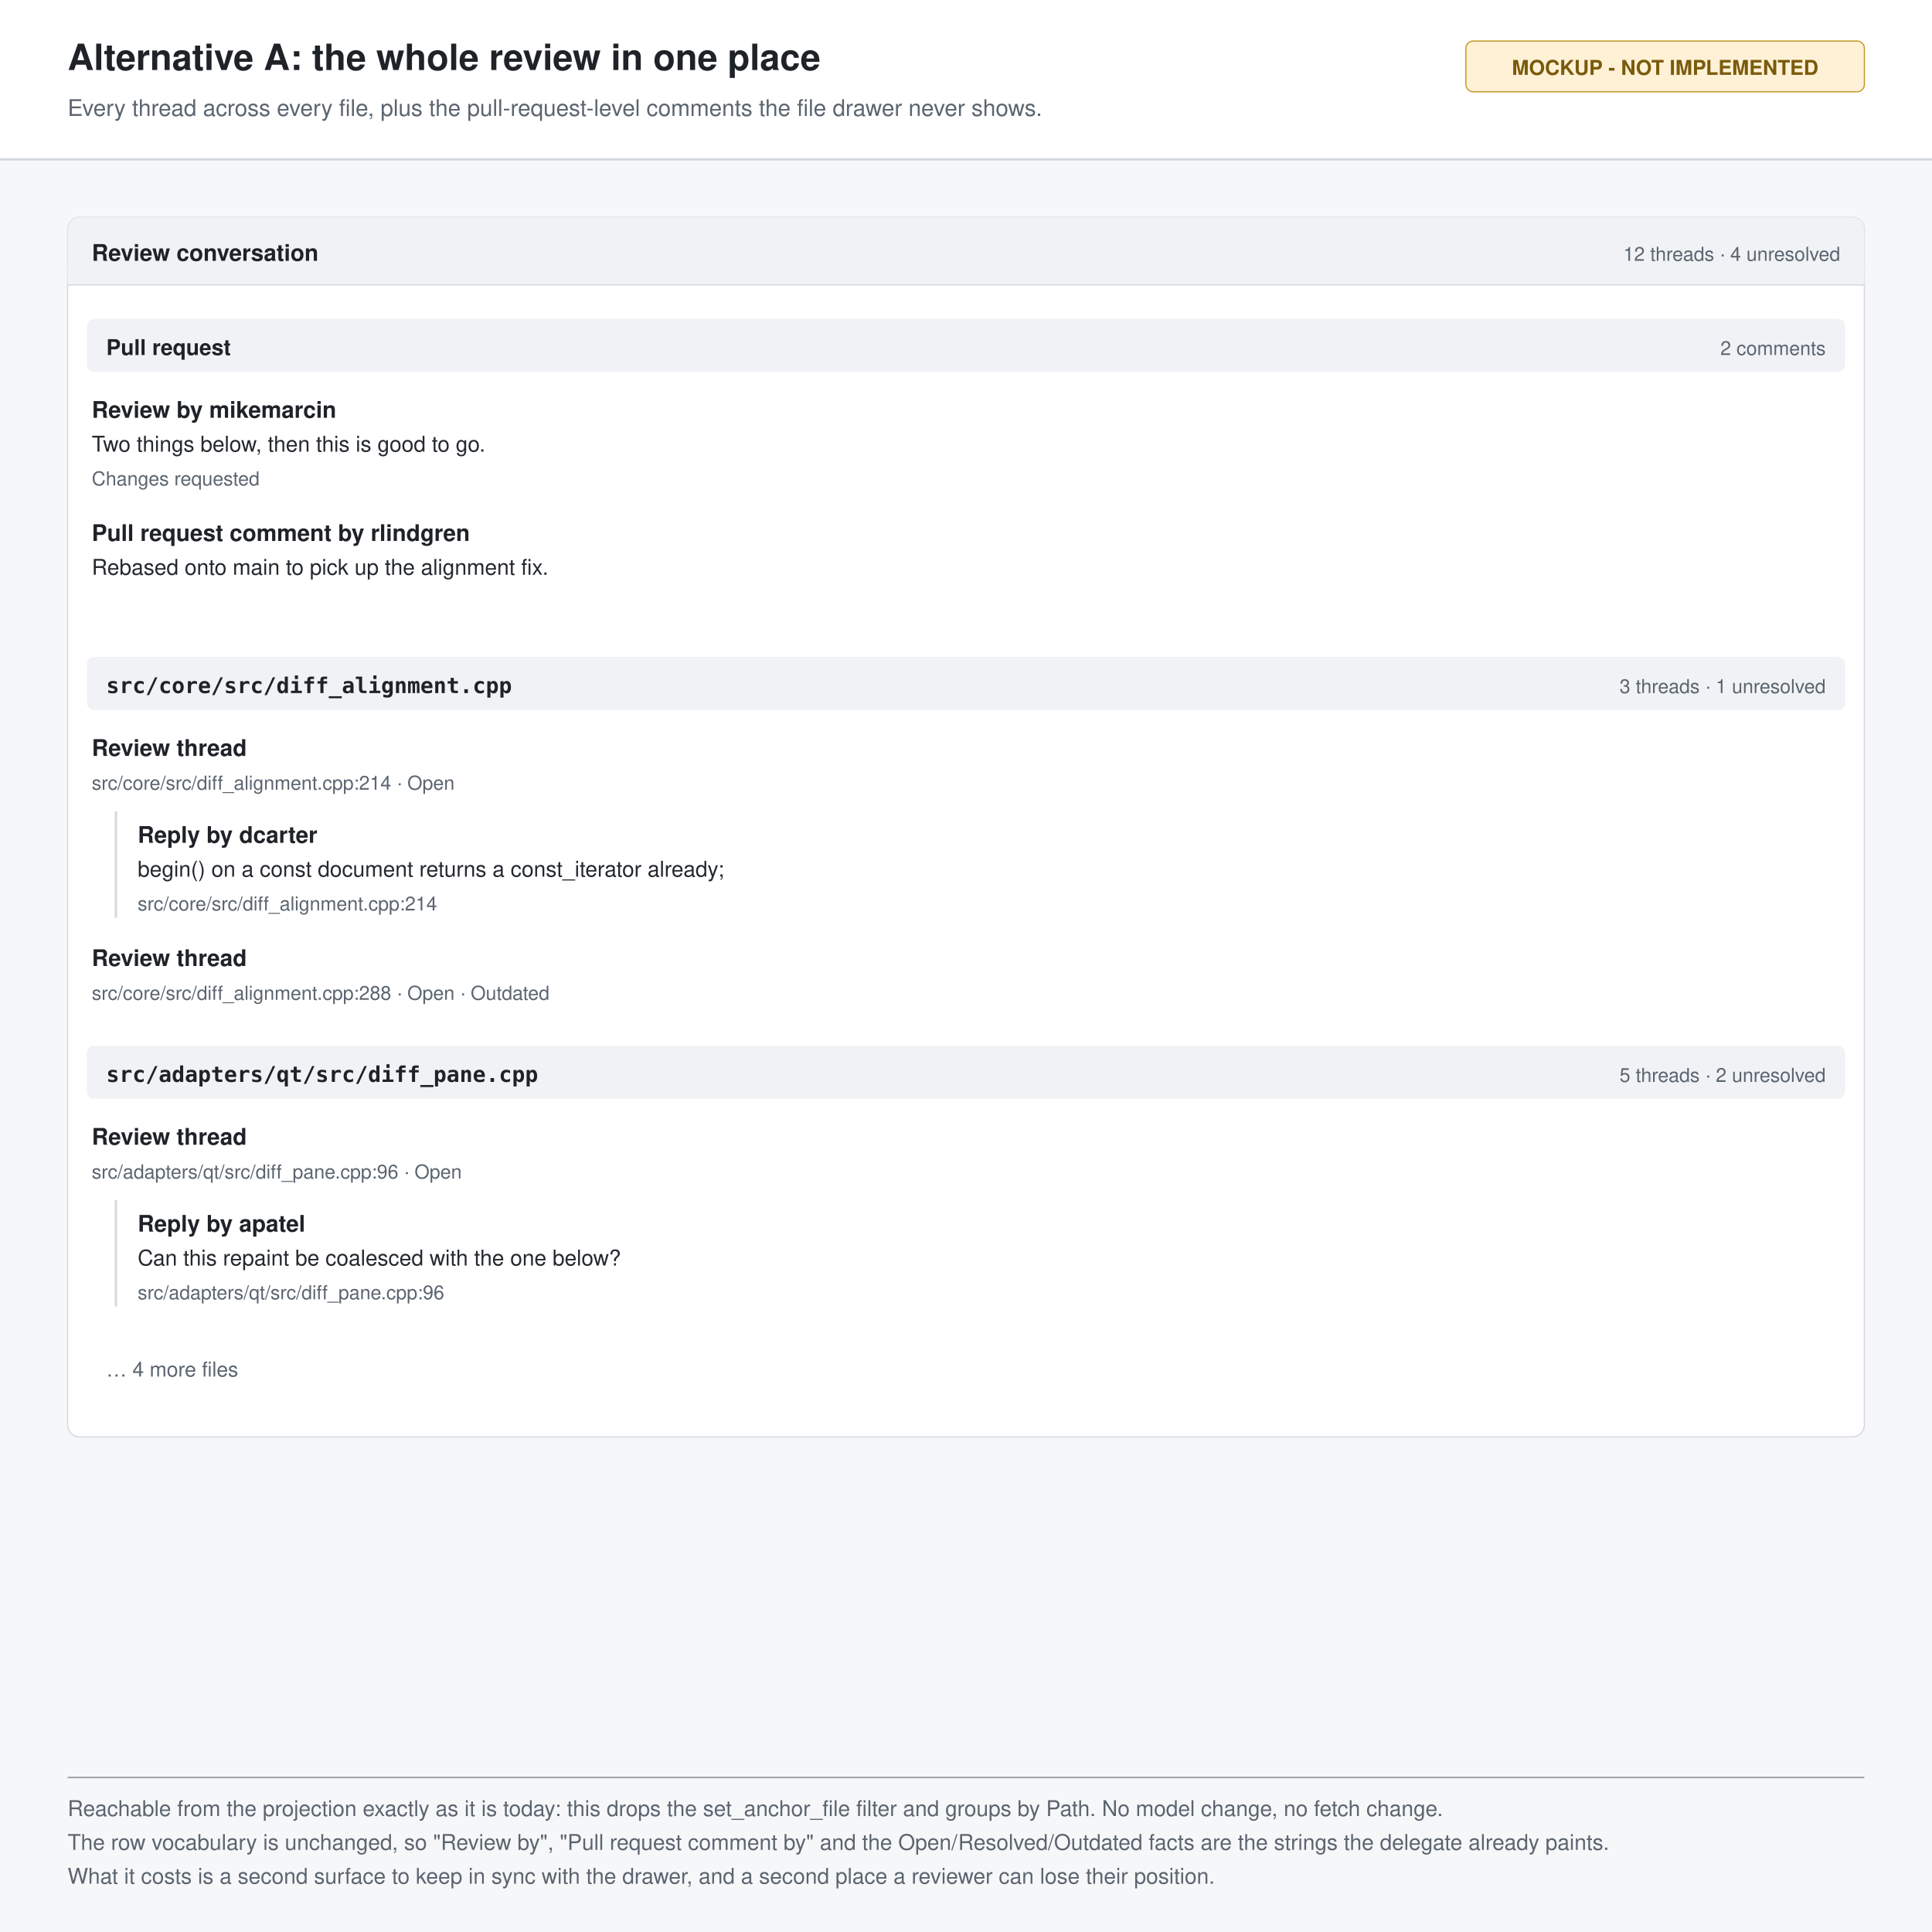
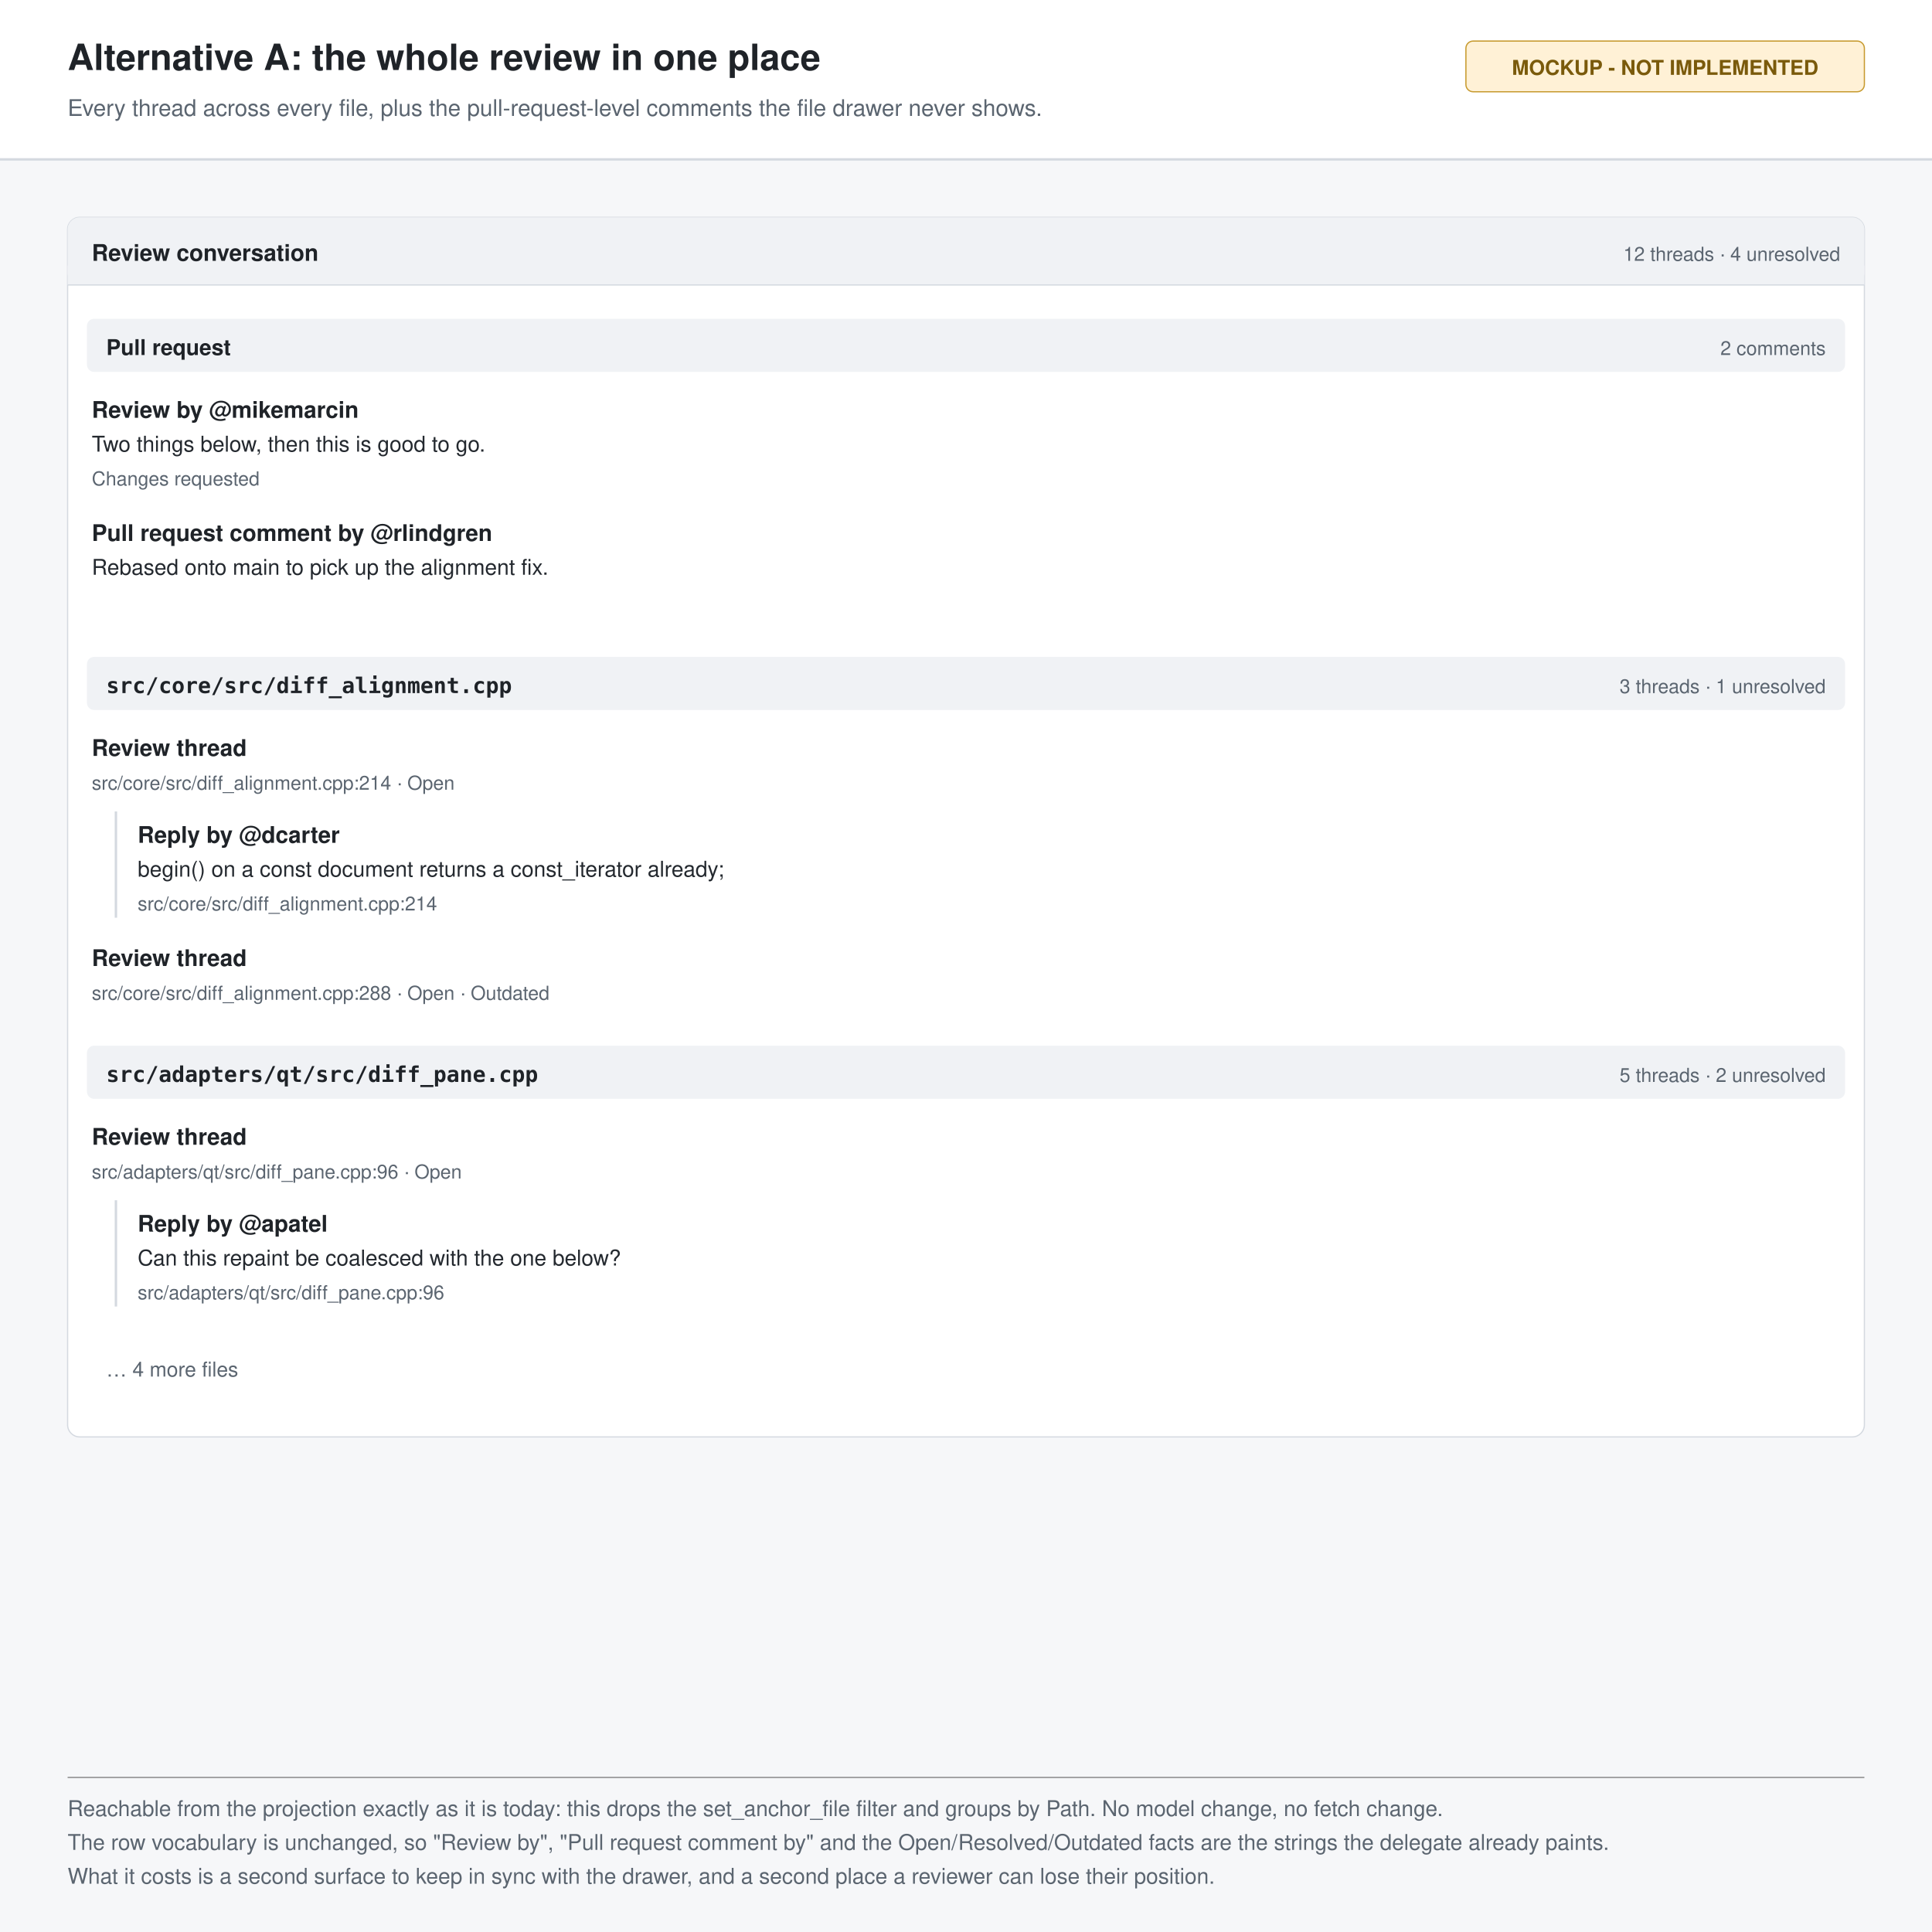
<svg xmlns="http://www.w3.org/2000/svg" width="1600" height="1600" viewBox="0 0 1600 1600">
  <rect width="1600" height="1600" fill="#F6F7F9" />
  <rect x="0" y="0" width="1600" height="132" fill="#FFFFFF" />
  <line x1="0" y1="132" x2="1600" y2="132" stroke="#D4D9E0" stroke-width="2" />
  <text x="56" y="58" font-family="-apple-system, 'Helvetica Neue', Helvetica, Arial, sans-serif" font-size="30" font-weight="600" fill="#1F2328">Alternative A: the whole review in one place</text>
  <text x="56" y="96" font-family="-apple-system, 'Helvetica Neue', Helvetica, Arial, sans-serif" font-size="19" font-weight="400" fill="#5B6570">Every thread across every file, plus the pull-request-level comments the file drawer never shows.</text>
  <rect x="1214" y="34" width="330" height="42" fill="#FFF1D6" rx="6" stroke="#C79A2E" stroke-width="1" />
  <text x="1379" y="62" font-family="-apple-system, 'Helvetica Neue', Helvetica, Arial, sans-serif" font-size="17" font-weight="600" fill="#7A5A0B" text-anchor="middle">MOCKUP - NOT IMPLEMENTED</text>
  <line x1="56" y1="1472" x2="1544" y2="1472" stroke="#8C8C8C" stroke-width="1" />
  <text x="56" y="1504" font-family="-apple-system, 'Helvetica Neue', Helvetica, Arial, sans-serif" font-size="18" font-weight="400" fill="#5B6570">Reachable from the projection exactly as it is today: this drops the set_anchor_file filter and groups by Path. No model change, no fetch change.</text>
  <text x="56" y="1532" font-family="-apple-system, 'Helvetica Neue', Helvetica, Arial, sans-serif" font-size="18" font-weight="400" fill="#5B6570">The row vocabulary is unchanged, so "Review by", "Pull request comment by" and the Open/Resolved/Outdated facts are the strings the delegate already paints.</text>
  <text x="56" y="1560" font-family="-apple-system, 'Helvetica Neue', Helvetica, Arial, sans-serif" font-size="18" font-weight="400" fill="#5B6570">What it costs is a second surface to keep in sync with the drawer, and a second place a reviewer can lose their position.</text>
  <rect x="56" y="180" width="1488" height="1010" fill="#FFFFFF" rx="10" stroke="#D4D9E0" stroke-width="1" />
  <rect x="56" y="180" width="1488" height="56" fill="#F0F2F5" rx="10" />
  <rect x="56" y="220" width="1488" height="16" fill="#F0F2F5" />
  <line x1="56" y1="236" x2="1544" y2="236" stroke="#D4D9E0" stroke-width="1" />
  <text x="76" y="216" font-family="-apple-system, 'Helvetica Neue', Helvetica, Arial, sans-serif" font-size="19" font-weight="600" fill="#1F2328">Review conversation</text>
  <text x="1524" y="216" font-family="-apple-system, 'Helvetica Neue', Helvetica, Arial, sans-serif" font-size="16" font-weight="400" fill="#5B6570" text-anchor="end">12 threads · 4 unresolved</text>
  <rect x="72" y="264" width="1456" height="44" fill="#F0F2F5" rx="6" />
  <text x="88" y="294" font-family="-apple-system, 'Helvetica Neue', Helvetica, Arial, sans-serif" font-size="18" font-weight="600" fill="#1F2328">Pull request</text>
  <text x="1512" y="294" font-family="-apple-system, 'Helvetica Neue', Helvetica, Arial, sans-serif" font-size="16" font-weight="400" fill="#5B6570" text-anchor="end">2 comments</text>
-   <text x="76" y="346" font-family="-apple-system, 'Helvetica Neue', Helvetica, Arial, sans-serif" font-size="19" font-weight="600" fill="#1F2328">Review by mikemarcin</text>
+   <text x="76" y="346" font-family="-apple-system, 'Helvetica Neue', Helvetica, Arial, sans-serif" font-size="19" font-weight="600" fill="#1F2328">Review by @mikemarcin</text>
  <text x="76" y="374" font-family="-apple-system, 'Helvetica Neue', Helvetica, Arial, sans-serif" font-size="18" font-weight="400" fill="#24292F">Two things below, then this is good to go.</text>
  <text x="76" y="402" font-family="-apple-system, 'Helvetica Neue', Helvetica, Arial, sans-serif" font-size="16" font-weight="400" fill="#5B6570">Changes requested</text>
-   <text x="76" y="448" font-family="-apple-system, 'Helvetica Neue', Helvetica, Arial, sans-serif" font-size="19" font-weight="600" fill="#1F2328">Pull request comment by rlindgren</text>
+   <text x="76" y="448" font-family="-apple-system, 'Helvetica Neue', Helvetica, Arial, sans-serif" font-size="19" font-weight="600" fill="#1F2328">Pull request comment by @rlindgren</text>
  <text x="76" y="476" font-family="-apple-system, 'Helvetica Neue', Helvetica, Arial, sans-serif" font-size="18" font-weight="400" fill="#24292F">Rebased onto main to pick up the alignment fix.</text>
  <text x="76" y="504" font-family="-apple-system, 'Helvetica Neue', Helvetica, Arial, sans-serif" font-size="16" font-weight="400" fill="#5B6570" />
  <rect x="72" y="544" width="1456" height="44" fill="#F0F2F5" rx="6" />
  <text x="88" y="574" font-family="ui-monospace, 'SF Mono', Menlo, Consolas, monospace" font-size="18" font-weight="600" fill="#1F2328">src/core/src/diff_alignment.cpp</text>
  <text x="1512" y="574" font-family="-apple-system, 'Helvetica Neue', Helvetica, Arial, sans-serif" font-size="16" font-weight="400" fill="#5B6570" text-anchor="end">3 threads · 1 unresolved</text>
  <text x="76" y="626" font-family="-apple-system, 'Helvetica Neue', Helvetica, Arial, sans-serif" font-size="19" font-weight="600" fill="#1F2328">Review thread</text>
  <text x="76" y="654" font-family="-apple-system, 'Helvetica Neue', Helvetica, Arial, sans-serif" font-size="16" font-weight="400" fill="#5B6570">src/core/src/diff_alignment.cpp:214  ·  Open</text>
-   <text x="114" y="698" font-family="-apple-system, 'Helvetica Neue', Helvetica, Arial, sans-serif" font-size="19" font-weight="600" fill="#1F2328">Reply by dcarter</text>
+   <text x="114" y="698" font-family="-apple-system, 'Helvetica Neue', Helvetica, Arial, sans-serif" font-size="19" font-weight="600" fill="#1F2328">Reply by @dcarter</text>
  <text x="114" y="726" font-family="-apple-system, 'Helvetica Neue', Helvetica, Arial, sans-serif" font-size="18" font-weight="400" fill="#24292F">begin() on a const document returns a const_iterator already;</text>
  <text x="114" y="754" font-family="-apple-system, 'Helvetica Neue', Helvetica, Arial, sans-serif" font-size="16" font-weight="400" fill="#5B6570">src/core/src/diff_alignment.cpp:214</text>
  <line x1="96" y1="672" x2="96" y2="760" stroke="#D4D9E0" stroke-width="2" />
  <text x="76" y="800" font-family="-apple-system, 'Helvetica Neue', Helvetica, Arial, sans-serif" font-size="19" font-weight="600" fill="#1F2328">Review thread</text>
  <text x="76" y="828" font-family="-apple-system, 'Helvetica Neue', Helvetica, Arial, sans-serif" font-size="16" font-weight="400" fill="#5B6570">src/core/src/diff_alignment.cpp:288  ·  Open  ·  Outdated</text>
  <rect x="72" y="866" width="1456" height="44" fill="#F0F2F5" rx="6" />
  <text x="88" y="896" font-family="ui-monospace, 'SF Mono', Menlo, Consolas, monospace" font-size="18" font-weight="600" fill="#1F2328">src/adapters/qt/src/diff_pane.cpp</text>
  <text x="1512" y="896" font-family="-apple-system, 'Helvetica Neue', Helvetica, Arial, sans-serif" font-size="16" font-weight="400" fill="#5B6570" text-anchor="end">5 threads · 2 unresolved</text>
  <text x="76" y="948" font-family="-apple-system, 'Helvetica Neue', Helvetica, Arial, sans-serif" font-size="19" font-weight="600" fill="#1F2328">Review thread</text>
  <text x="76" y="976" font-family="-apple-system, 'Helvetica Neue', Helvetica, Arial, sans-serif" font-size="16" font-weight="400" fill="#5B6570">src/adapters/qt/src/diff_pane.cpp:96  ·  Open</text>
-   <text x="114" y="1020" font-family="-apple-system, 'Helvetica Neue', Helvetica, Arial, sans-serif" font-size="19" font-weight="600" fill="#1F2328">Reply by apatel</text>
+   <text x="114" y="1020" font-family="-apple-system, 'Helvetica Neue', Helvetica, Arial, sans-serif" font-size="19" font-weight="600" fill="#1F2328">Reply by @apatel</text>
  <text x="114" y="1048" font-family="-apple-system, 'Helvetica Neue', Helvetica, Arial, sans-serif" font-size="18" font-weight="400" fill="#24292F">Can this repaint be coalesced with the one below?</text>
  <text x="114" y="1076" font-family="-apple-system, 'Helvetica Neue', Helvetica, Arial, sans-serif" font-size="16" font-weight="400" fill="#5B6570">src/adapters/qt/src/diff_pane.cpp:96</text>
  <line x1="96" y1="994" x2="96" y2="1082" stroke="#D4D9E0" stroke-width="2" />
  <text x="88" y="1140" font-family="-apple-system, 'Helvetica Neue', Helvetica, Arial, sans-serif" font-size="17" font-weight="400" fill="#5B6570">… 4 more files</text>
</svg>
